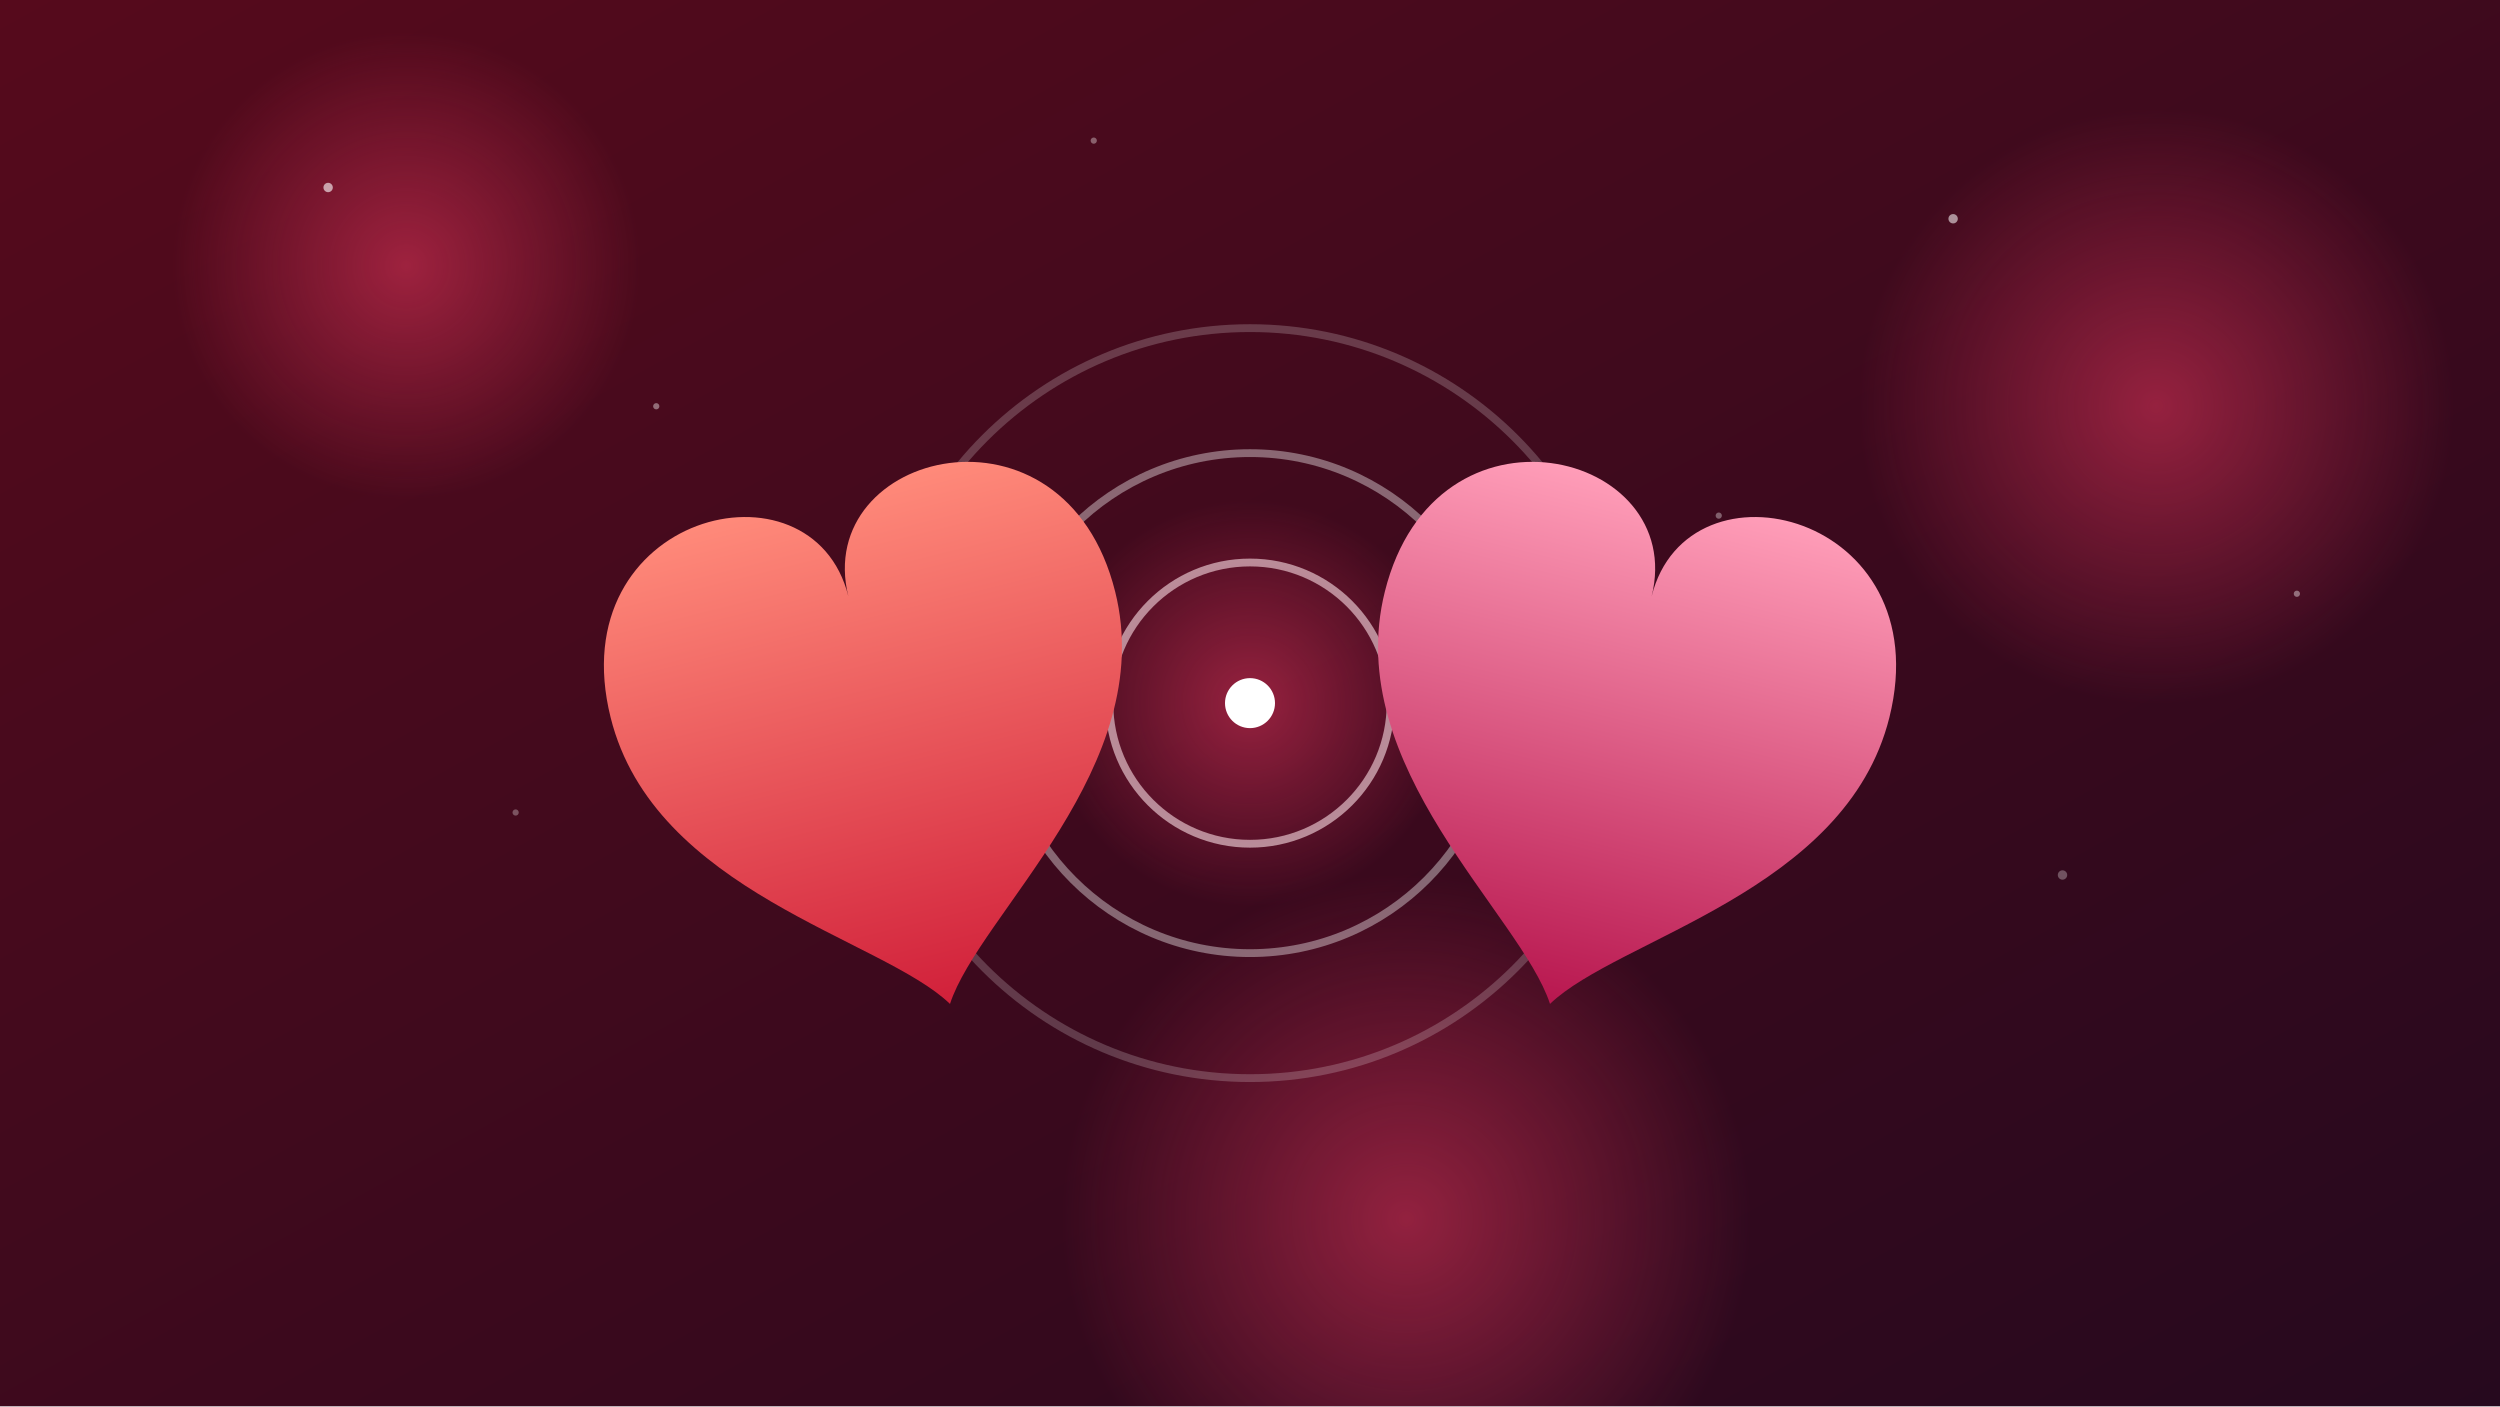
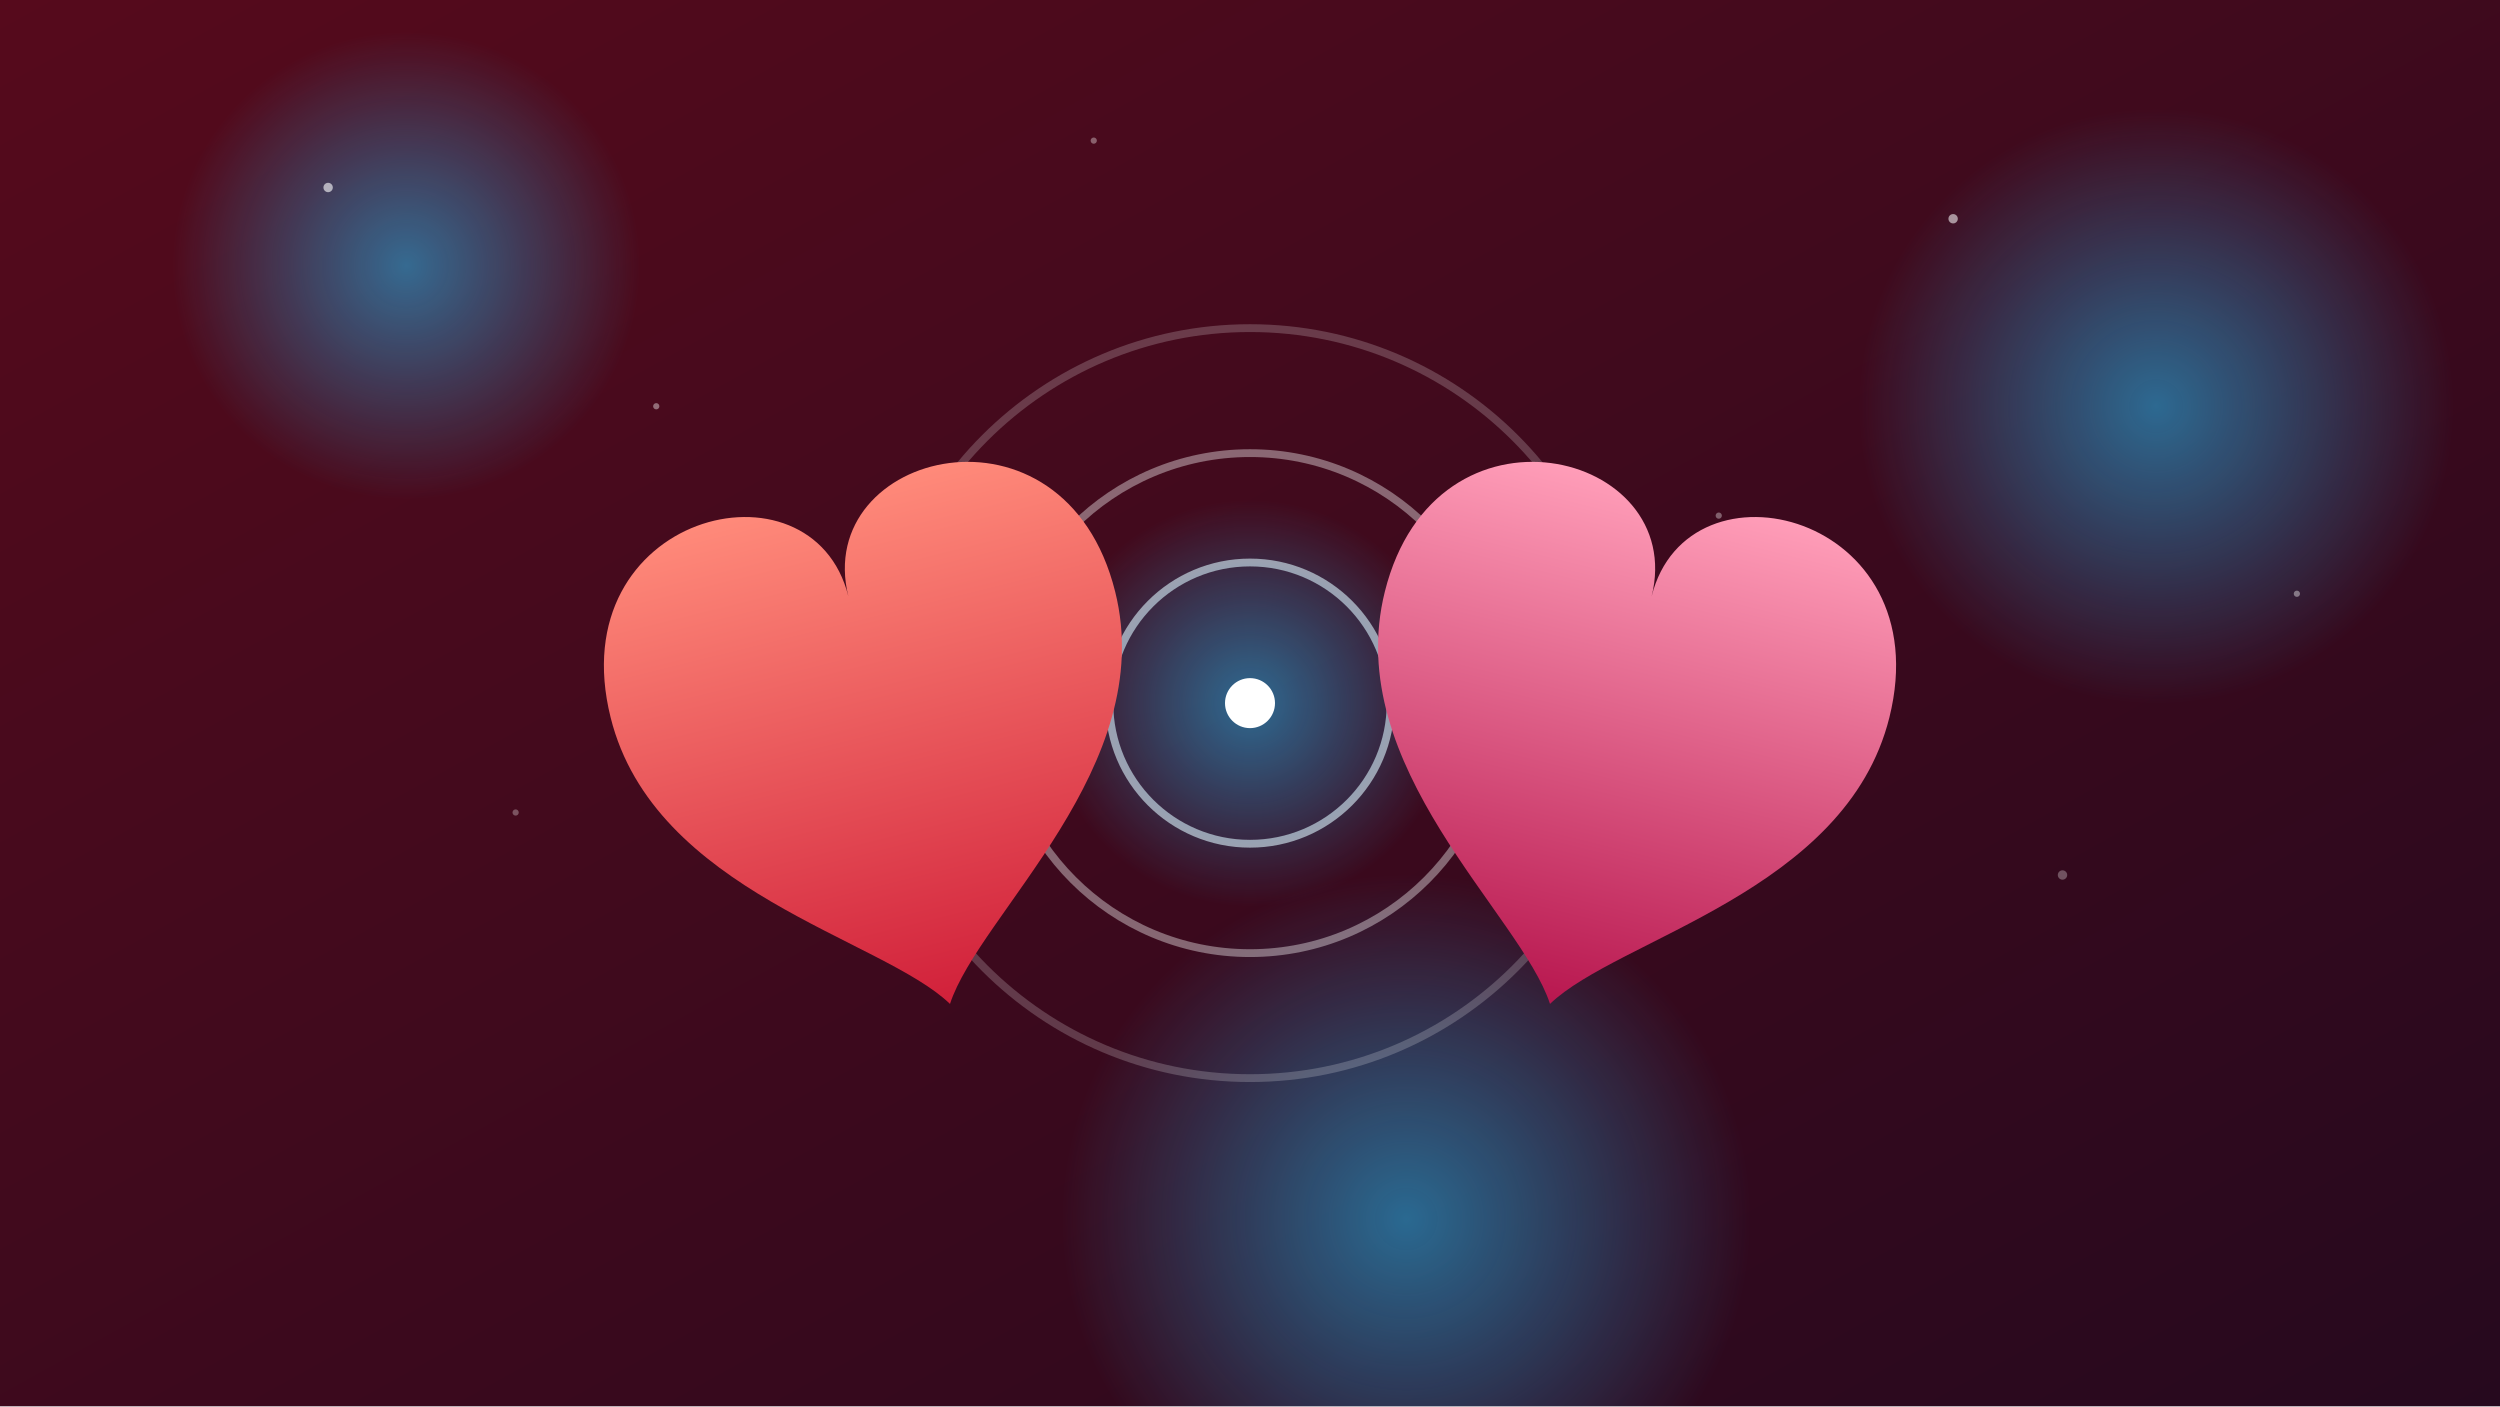
<svg xmlns="http://www.w3.org/2000/svg" viewBox="0 0 1600 900" preserveAspectRatio="xMidYMid slice">
  <defs>
    <linearGradient id="bg" x1="0" y1="0" x2="1" y2="1">
      <stop offset="0" stop-color="#560a1c" />
      <stop offset="1" stop-color="#26091e" />
    </linearGradient>
    <radialGradient id="glow" cx=".5" cy=".5" r=".5">
-       <stop offset="0" stop-color="#e0355b" stop-opacity=".55" />
-       <stop offset="1" stop-color="#e0355b" stop-opacity="0" />
+       <stop offset="0" stop-color="#22B8F0" stop-opacity=".55" />
+       <stop offset="1" stop-color="#22B8F0" stop-opacity="0" />
    </radialGradient>
    <linearGradient id="h1" x1="0" y1="0" x2="0" y2="1">
      <stop offset="0" stop-color="#ff8a7a" />
      <stop offset="1" stop-color="#d1203a" />
    </linearGradient>
    <linearGradient id="h2" x1="0" y1="0" x2="0" y2="1">
      <stop offset="0" stop-color="#ff9db8" />
      <stop offset="1" stop-color="#b8174f" />
    </linearGradient>
    <path id="heart" d="M0 -22 C0 -52 -52 -52 -52 -10 C-52 26 -10 46 0 62 C10 46 52 26 52 -10 C52 -52 0 -52 0 -22Z" />
  </defs>
  <rect width="1600" height="900" fill="url(#bg)" />
  <circle cx="260" cy="170" r="150" fill="url(#glow)" />
  <circle cx="1380" cy="260" r="190" fill="url(#glow)" />
  <circle cx="900" cy="780" r="220" fill="url(#glow)" />
  <circle cx="210" cy="120" r="3" fill="#fff" opacity="0.6" />
  <circle cx="420" cy="260" r="2" fill="#fff" opacity="0.4" />
  <circle cx="1250" cy="140" r="3" fill="#fff" opacity="0.55" />
  <circle cx="1470" cy="380" r="2" fill="#fff" opacity="0.4" />
  <circle cx="700" cy="90" r="2" fill="#fff" opacity="0.35" />
  <circle cx="1100" cy="330" r="2" fill="#fff" opacity="0.35" />
  <circle cx="330" cy="520" r="2" fill="#fff" opacity="0.3" />
  <circle cx="1320" cy="560" r="3" fill="#fff" opacity="0.3" />
  <g fill="none" stroke="#fff" stroke-width="5">
    <circle cx="800" cy="450" r="90" opacity=".6" />
    <circle cx="800" cy="450" r="160" opacity=".38" />
    <circle cx="800" cy="450" r="240" opacity=".2" />
  </g>
  <circle cx="800" cy="450" r="130" fill="url(#glow)" />
  <g transform="translate(560 450) scale(3.2) rotate(-14)">
    <use href="#heart" fill="url(#h1)" />
  </g>
  <g transform="translate(1040 450) scale(3.2) rotate(14)">
    <use href="#heart" fill="url(#h2)" />
  </g>
  <circle cx="800" cy="450" r="16" fill="#fff" />
</svg>
